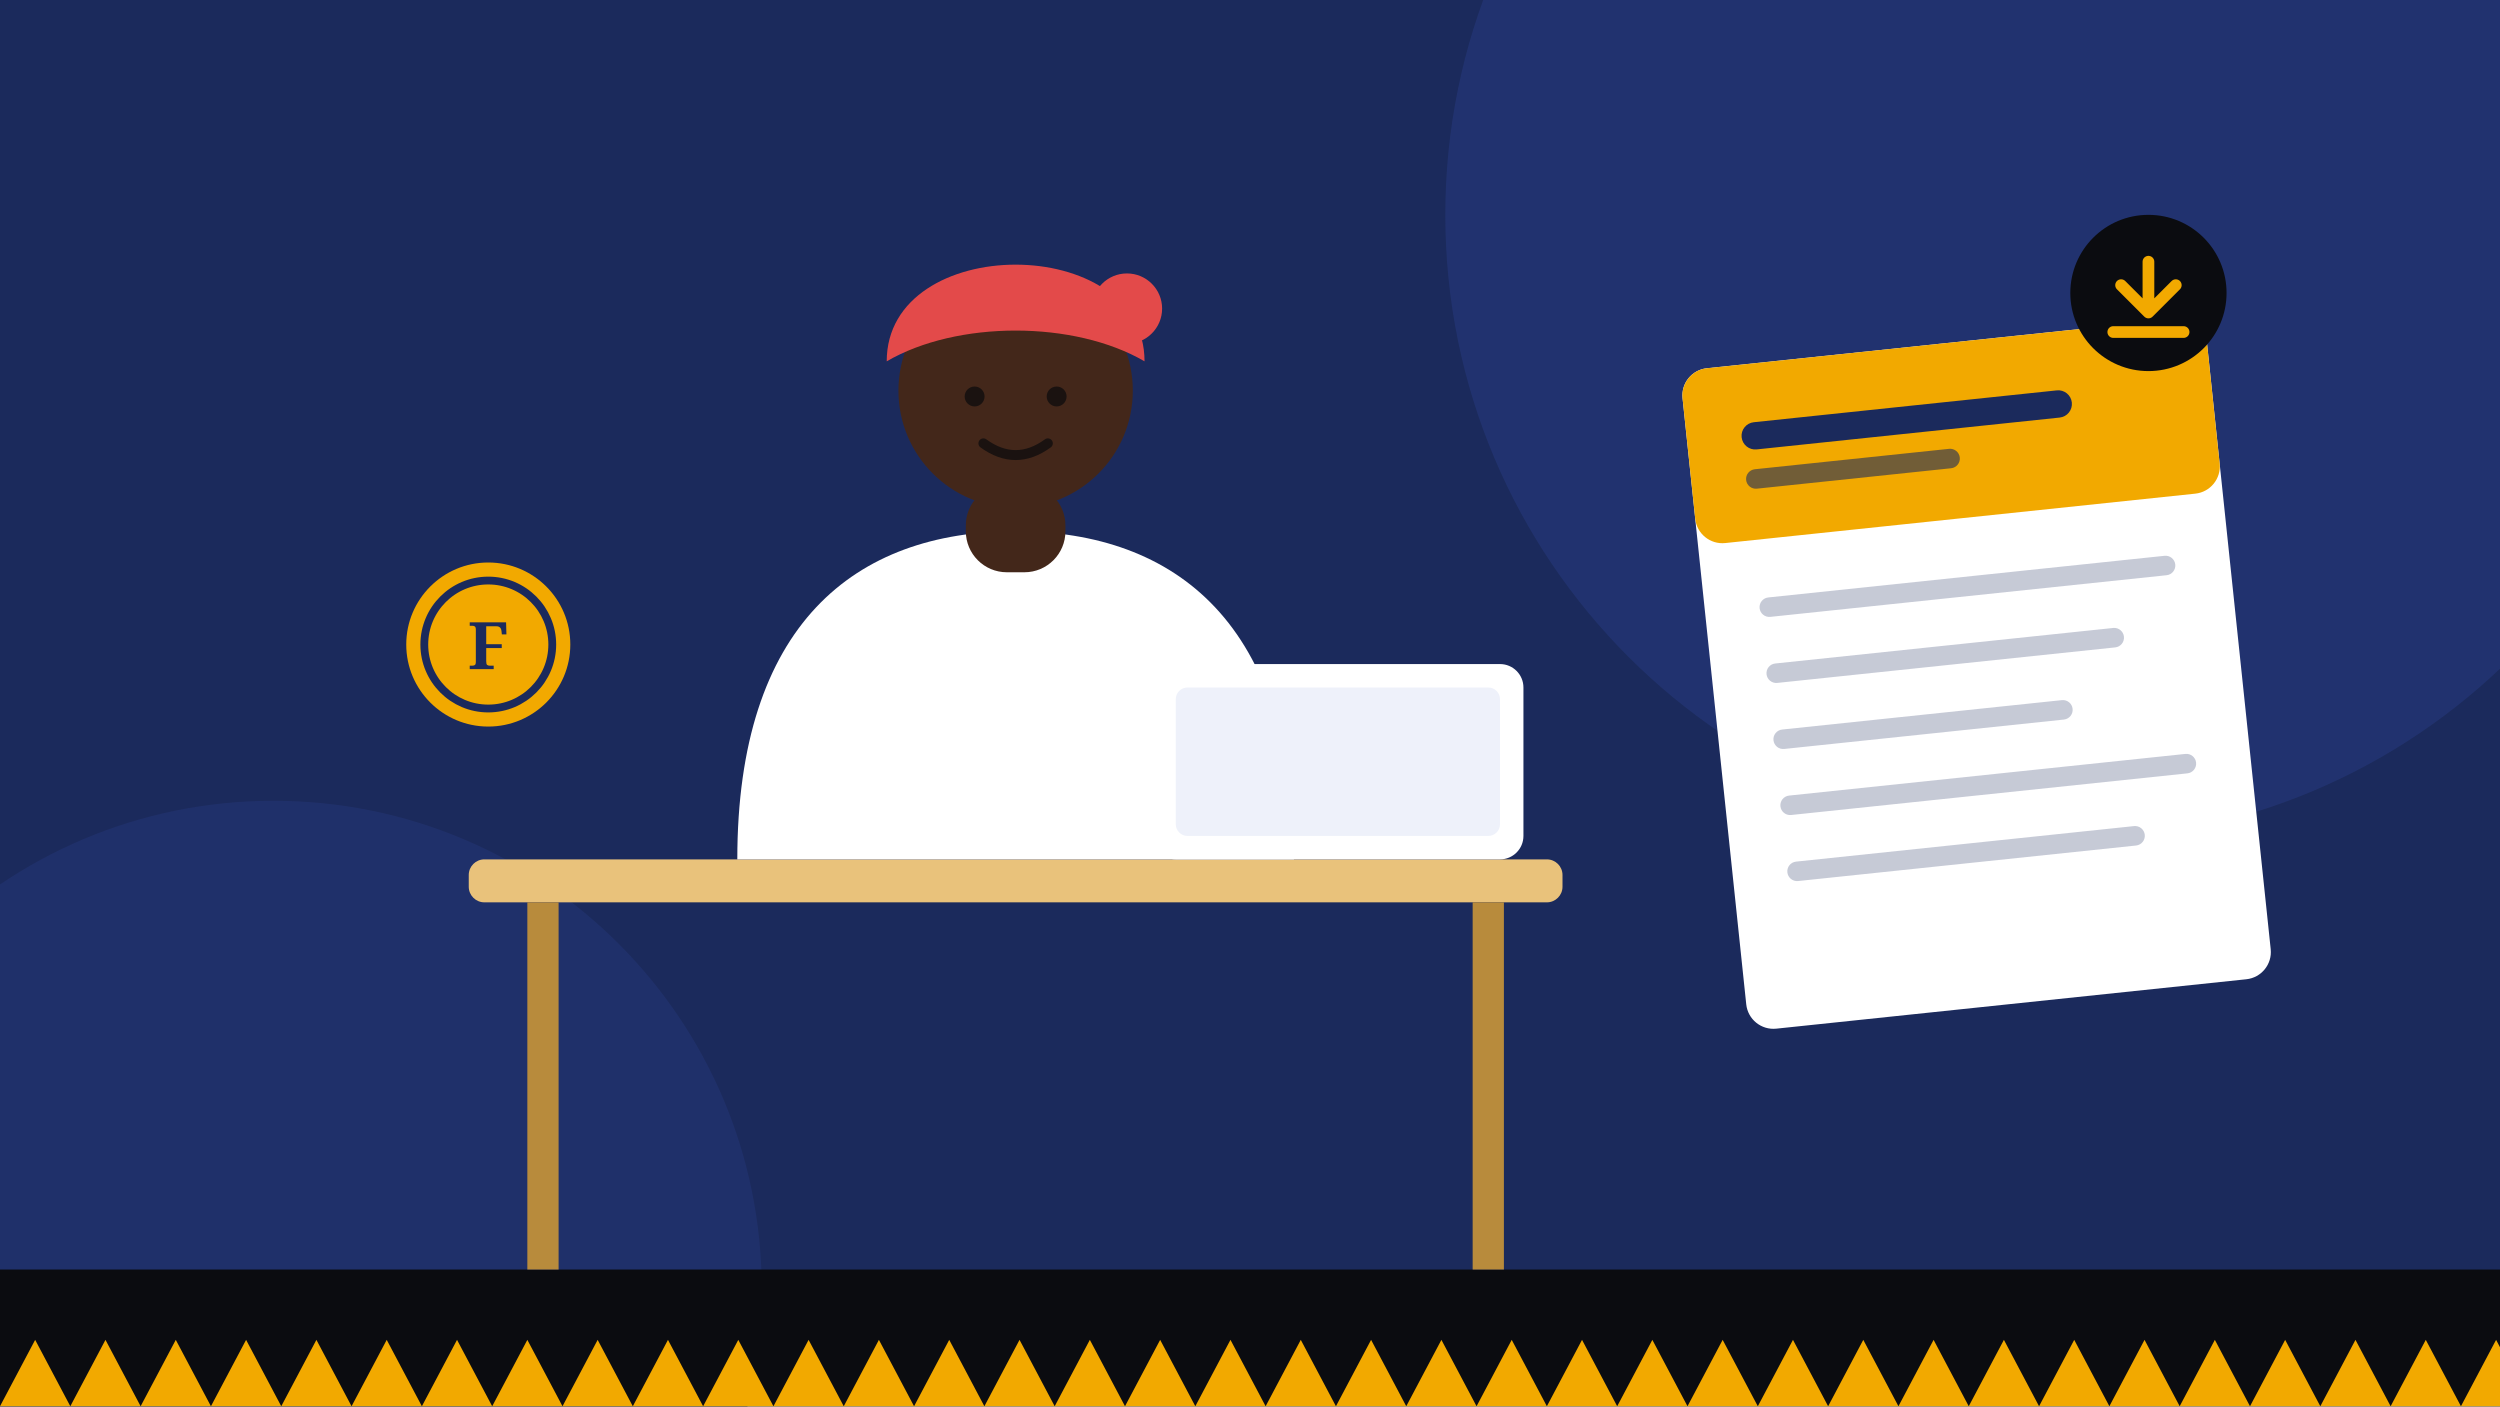
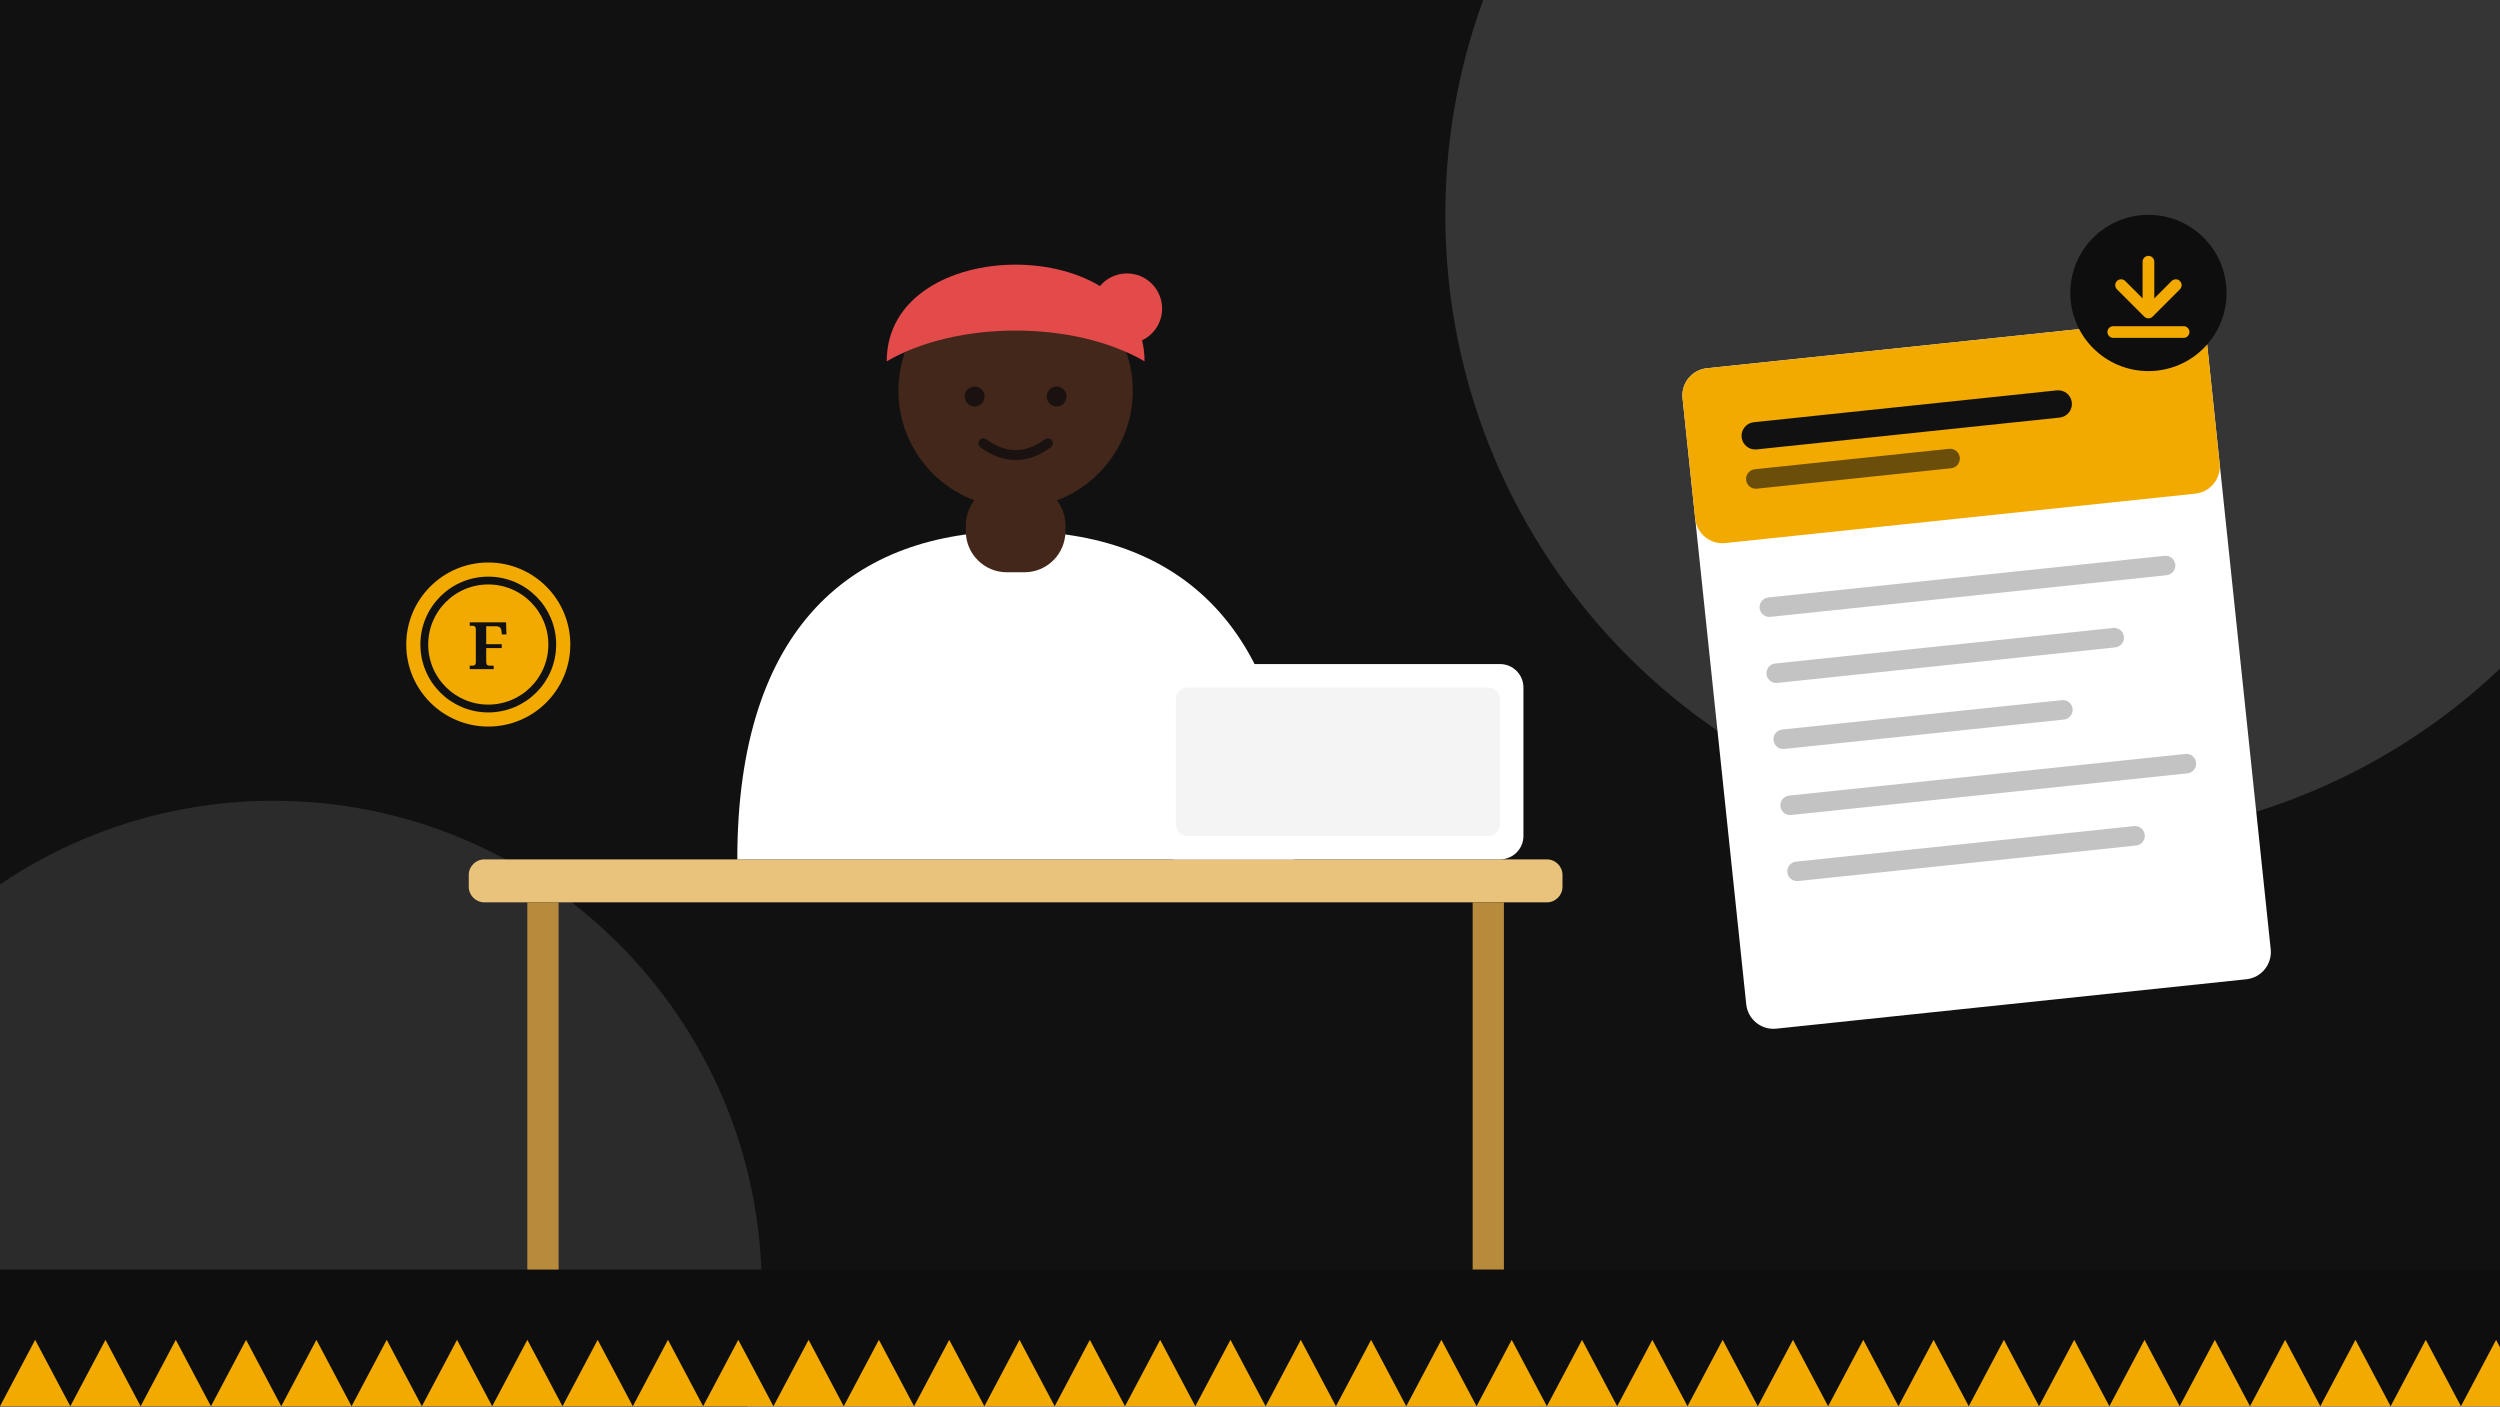
<svg xmlns="http://www.w3.org/2000/svg" viewBox="0 0 1280 720" role="img" aria-hidden="true">
-   <rect width="1280" height="720" fill="#1b2a5c" />
-   <circle cx="1060" cy="110" r="320" fill="#26397f" opacity=".55" />
-   <circle cx="140" cy="660" r="250" fill="#26397f" opacity=".4" />
-   <rect x="0" y="650" width="1280" height="70" fill="#0b0c10" />
+   <rect width="1280" height="720" fill="#111111" />
+   <circle cx="1060" cy="110" r="320" fill="#525252" opacity=".55" />
+   <circle cx="140" cy="660" r="250" fill="#525252" opacity=".4" />
+   <rect x="0" y="650" width="1280" height="70" fill="#0e0e0e" />
  <path d="M0 720 l18 -34 l18 34Z" fill="#f2a900" />
  <path d="M36 720 l18 -34 l18 34Z" fill="#f2a900" />
  <path d="M72 720 l18 -34 l18 34Z" fill="#f2a900" />
  <path d="M108 720 l18 -34 l18 34Z" fill="#f2a900" />
  <path d="M144 720 l18 -34 l18 34Z" fill="#f2a900" />
  <path d="M180 720 l18 -34 l18 34Z" fill="#f2a900" />
  <path d="M216 720 l18 -34 l18 34Z" fill="#f2a900" />
  <path d="M252 720 l18 -34 l18 34Z" fill="#f2a900" />
  <path d="M288 720 l18 -34 l18 34Z" fill="#f2a900" />
  <path d="M324 720 l18 -34 l18 34Z" fill="#f2a900" />
  <path d="M360 720 l18 -34 l18 34Z" fill="#f2a900" />
  <path d="M396 720 l18 -34 l18 34Z" fill="#f2a900" />
  <path d="M432 720 l18 -34 l18 34Z" fill="#f2a900" />
  <path d="M468 720 l18 -34 l18 34Z" fill="#f2a900" />
  <path d="M504 720 l18 -34 l18 34Z" fill="#f2a900" />
  <path d="M540 720 l18 -34 l18 34Z" fill="#f2a900" />
  <path d="M576 720 l18 -34 l18 34Z" fill="#f2a900" />
  <path d="M612 720 l18 -34 l18 34Z" fill="#f2a900" />
  <path d="M648 720 l18 -34 l18 34Z" fill="#f2a900" />
  <path d="M684 720 l18 -34 l18 34Z" fill="#f2a900" />
  <path d="M720 720 l18 -34 l18 34Z" fill="#f2a900" />
  <path d="M756 720 l18 -34 l18 34Z" fill="#f2a900" />
  <path d="M792 720 l18 -34 l18 34Z" fill="#f2a900" />
  <path d="M828 720 l18 -34 l18 34Z" fill="#f2a900" />
  <path d="M864 720 l18 -34 l18 34Z" fill="#f2a900" />
  <path d="M900 720 l18 -34 l18 34Z" fill="#f2a900" />
  <path d="M936 720 l18 -34 l18 34Z" fill="#f2a900" />
  <path d="M972 720 l18 -34 l18 34Z" fill="#f2a900" />
  <path d="M1008 720 l18 -34 l18 34Z" fill="#f2a900" />
  <path d="M1044 720 l18 -34 l18 34Z" fill="#f2a900" />
  <path d="M1080 720 l18 -34 l18 34Z" fill="#f2a900" />
  <path d="M1116 720 l18 -34 l18 34Z" fill="#f2a900" />
  <path d="M1152 720 l18 -34 l18 34Z" fill="#f2a900" />
  <path d="M1188 720 l18 -34 l18 34Z" fill="#f2a900" />
  <path d="M1224 720 l18 -34 l18 34Z" fill="#f2a900" />
  <path d="M1260 720 l18 -34 l18 34Z" fill="#f2a900" />
  <rect x="240" y="440" width="560" height="22" rx="8" fill="#e9c27b" />
  <rect x="270" y="462" width="16" height="188" fill="#b88b3c" />
  <rect x="754" y="462" width="16" height="188" fill="#b88b3c" />
  <g transform="translate(520 440) scale(1.5)">
    <path d="M-95 0 C-95 -80 -55 -112 0 -112 C55 -112 95 -80 95 0 Z" fill="#fff" />
    <rect x="-17" y="-128" width="34" height="30" rx="14" fill="#43271a" />
    <circle cx="0" cy="-160" r="40" fill="#43271a" />
    <path d="M-44 -170 C-44 -214 44 -214 44 -170 C20 -184 -20 -184 -44 -170Z" fill="#e34a4a" />
    <circle cx="38" cy="-188" r="12" fill="#e34a4a" />
    <circle cx="-14" cy="-158" r="3.4" fill="#1a1210" />
    <circle cx="14" cy="-158" r="3.4" fill="#1a1210" />
    <path d="M-11 -142 Q0 -134 11 -142" fill="none" stroke="#1a1210" stroke-width="3.4" stroke-linecap="round" />
  </g>
  <rect x="590" y="340" width="190" height="100" rx="12" fill="#fff" />
-   <rect x="602" y="352" width="166" height="76" rx="6" fill="#eef1fa" />
+   <rect x="602" y="352" width="166" height="76" rx="6" fill="#f4f4f4" />
  <g transform="translate(860 190) rotate(-6)">
    <rect width="270" height="340" rx="14" fill="#fff" />
    <rect width="270" height="90" rx="14" fill="#f2a900" />
-     <rect x="28" y="30" width="170" height="14" rx="7" fill="#1b2a5c" />
-     <rect x="28" y="54" width="110" height="10" rx="5" fill="#1b2a5c" opacity=".6" />
-     <rect x="28" y="120" width="214" height="10" rx="5" fill="#1b2a5c" opacity=".25" />
-     <rect x="28" y="154" width="184" height="10" rx="5" fill="#1b2a5c" opacity=".25" />
-     <rect x="28" y="188" width="154" height="10" rx="5" fill="#1b2a5c" opacity=".25" />
-     <rect x="28" y="222" width="214" height="10" rx="5" fill="#1b2a5c" opacity=".25" />
-     <rect x="28" y="256" width="184" height="10" rx="5" fill="#1b2a5c" opacity=".25" />
+     <rect x="28" y="30" width="170" height="14" rx="7" fill="#111111" />
+     <rect x="28" y="54" width="110" height="10" rx="5" fill="#111111" opacity=".6" />
+     <rect x="28" y="120" width="214" height="10" rx="5" fill="#111111" opacity=".25" />
+     <rect x="28" y="154" width="184" height="10" rx="5" fill="#111111" opacity=".25" />
+     <rect x="28" y="188" width="154" height="10" rx="5" fill="#111111" opacity=".25" />
+     <rect x="28" y="222" width="214" height="10" rx="5" fill="#111111" opacity=".25" />
+     <rect x="28" y="256" width="184" height="10" rx="5" fill="#111111" opacity=".25" />
  </g>
  <g transform="translate(1100 150)">
-     <circle r="40" fill="#0b0c10" />
+     <circle r="40" fill="#0e0e0e" />
    <path d="M-14 -4 l14 14 l14 -14 M0 10 v-26 M-18 20 h36" fill="none" stroke="#f2a900" stroke-width="6" stroke-linecap="round" stroke-linejoin="round" />
  </g>
  <circle cx="250" cy="330" r="42" fill="#f2a900" />
-   <circle cx="250" cy="330" r="32.76" fill="none" stroke="#1b2a5c" stroke-width="4" />
-   <text x="250" y="342.6" text-anchor="middle" font-family="Georgia,serif" font-size="33.6" font-weight="700" fill="#1b2a5c">F</text>
+   <circle cx="250" cy="330" r="32.76" fill="none" stroke="#111111" stroke-width="4" />
+   <text x="250" y="342.6" text-anchor="middle" font-family="Georgia,serif" font-size="33.6" font-weight="700" fill="#111111">F</text>
</svg>
